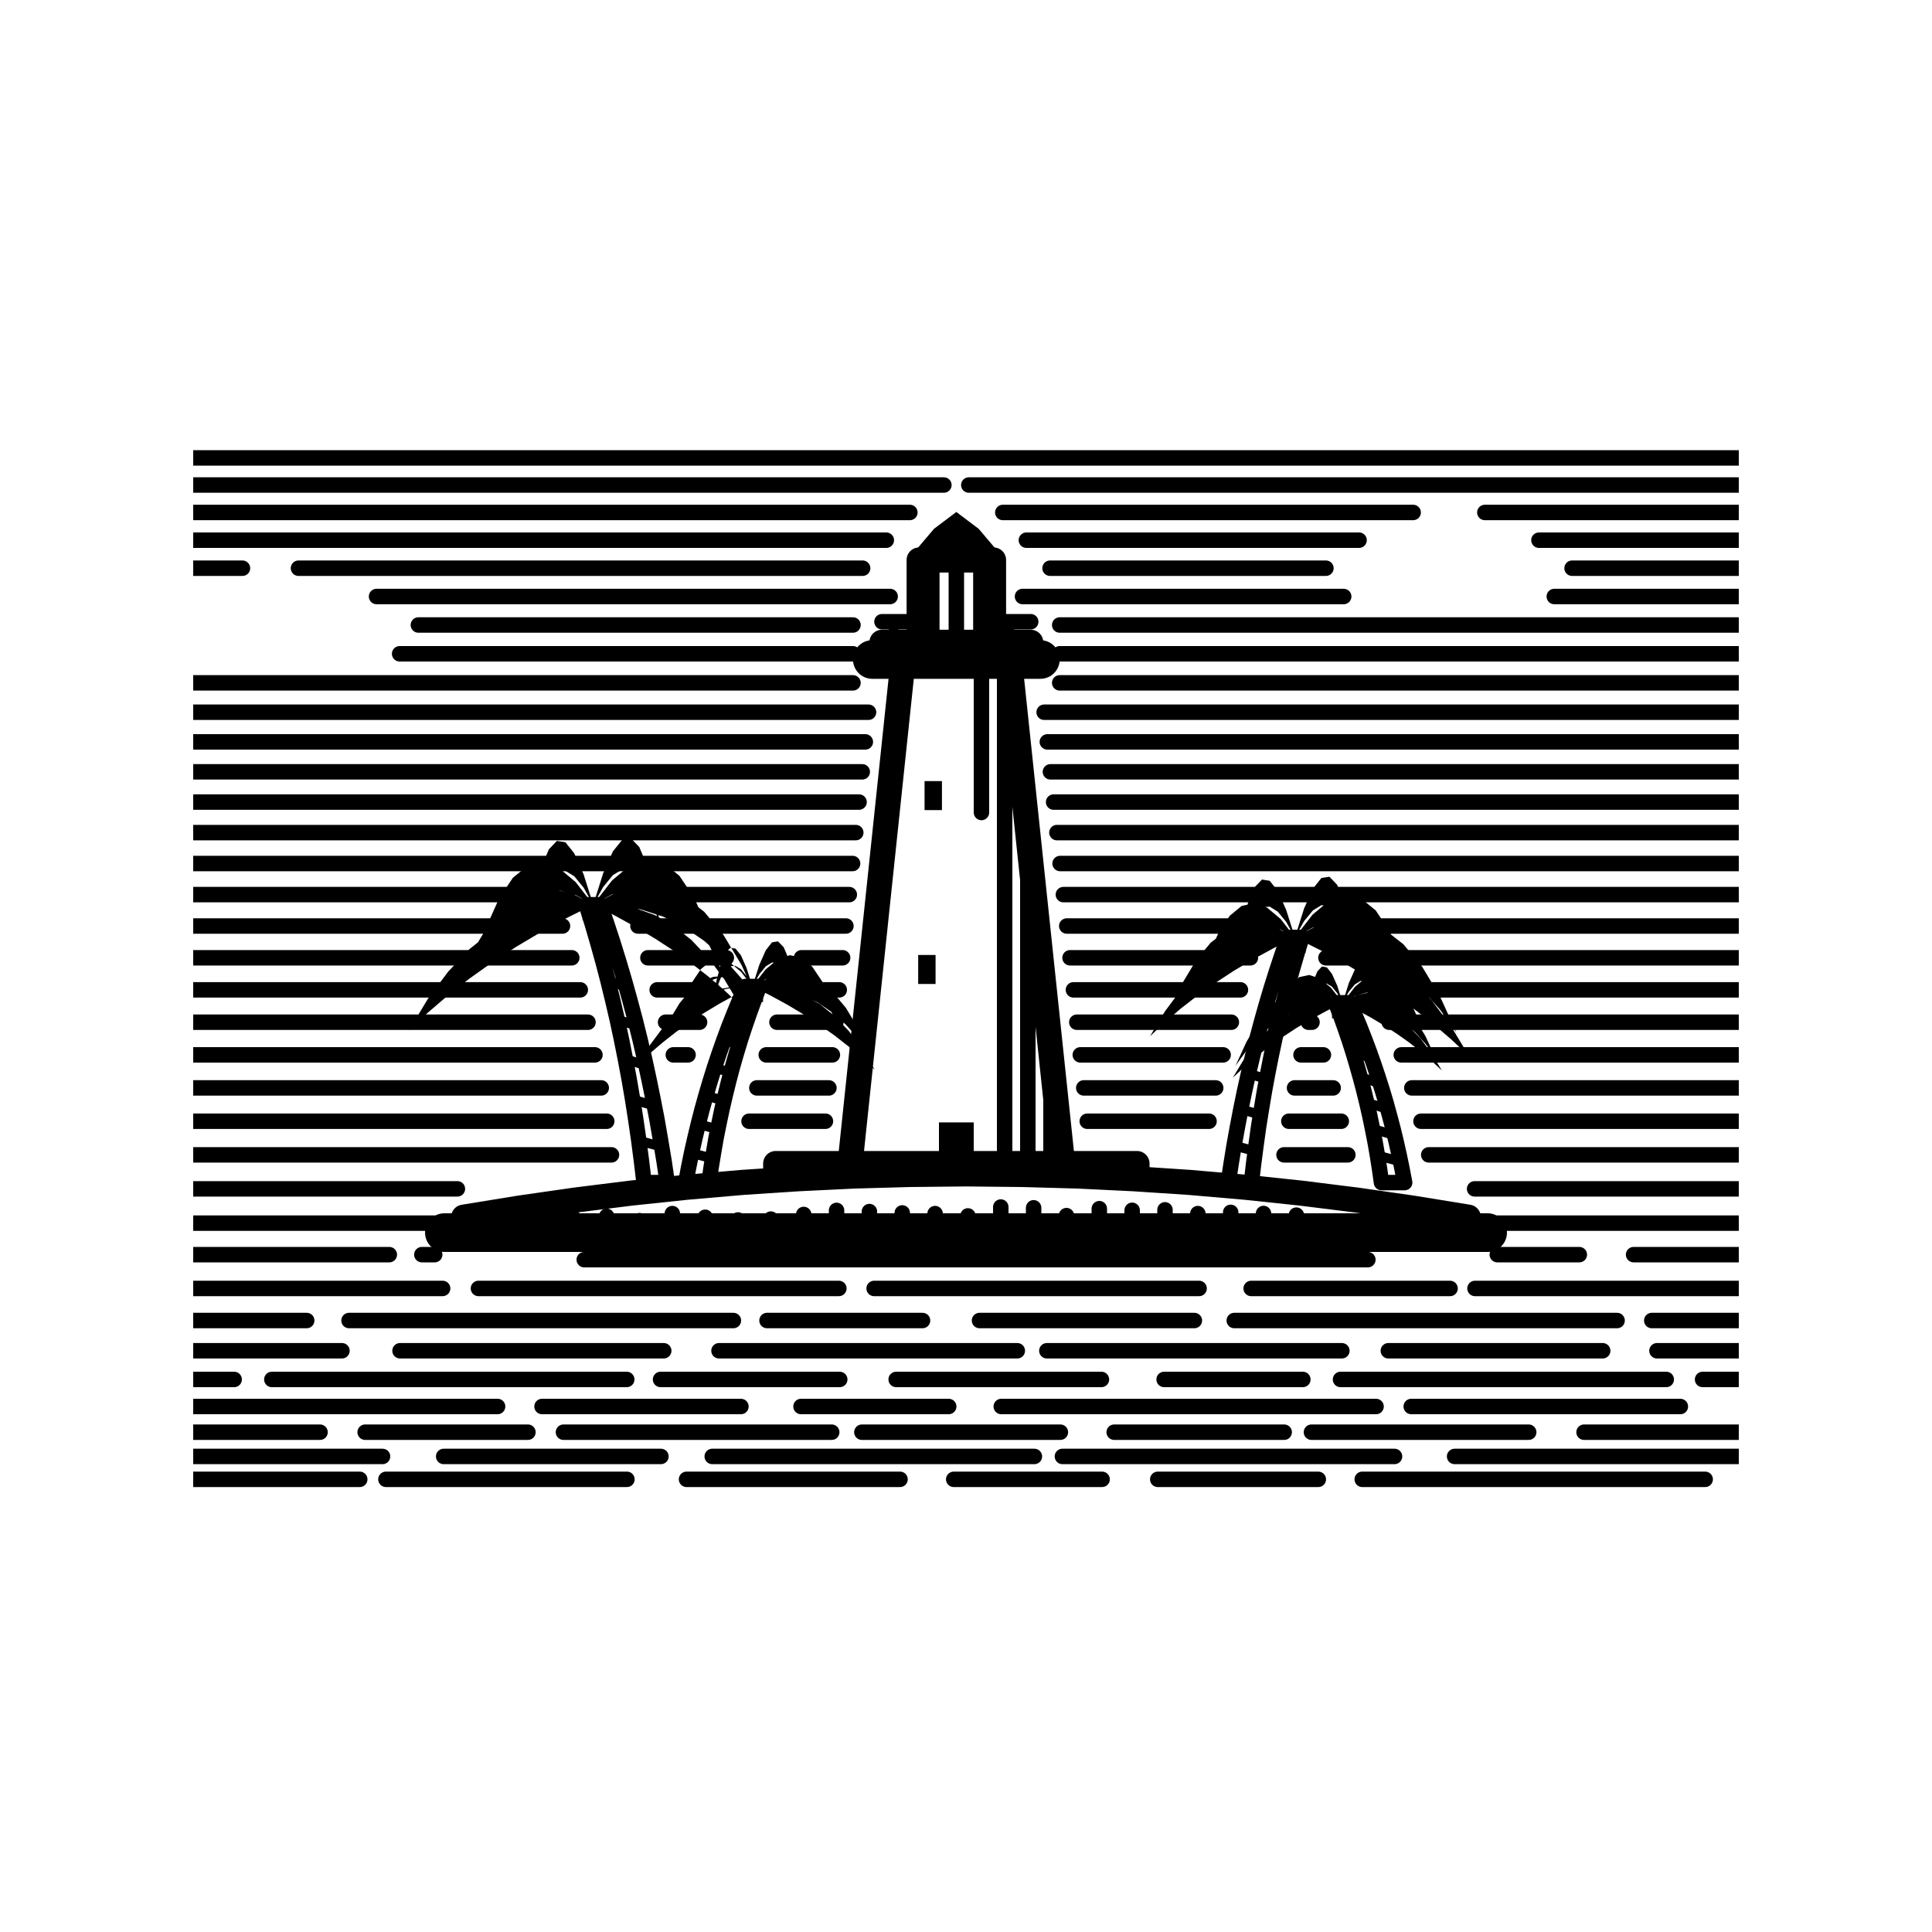
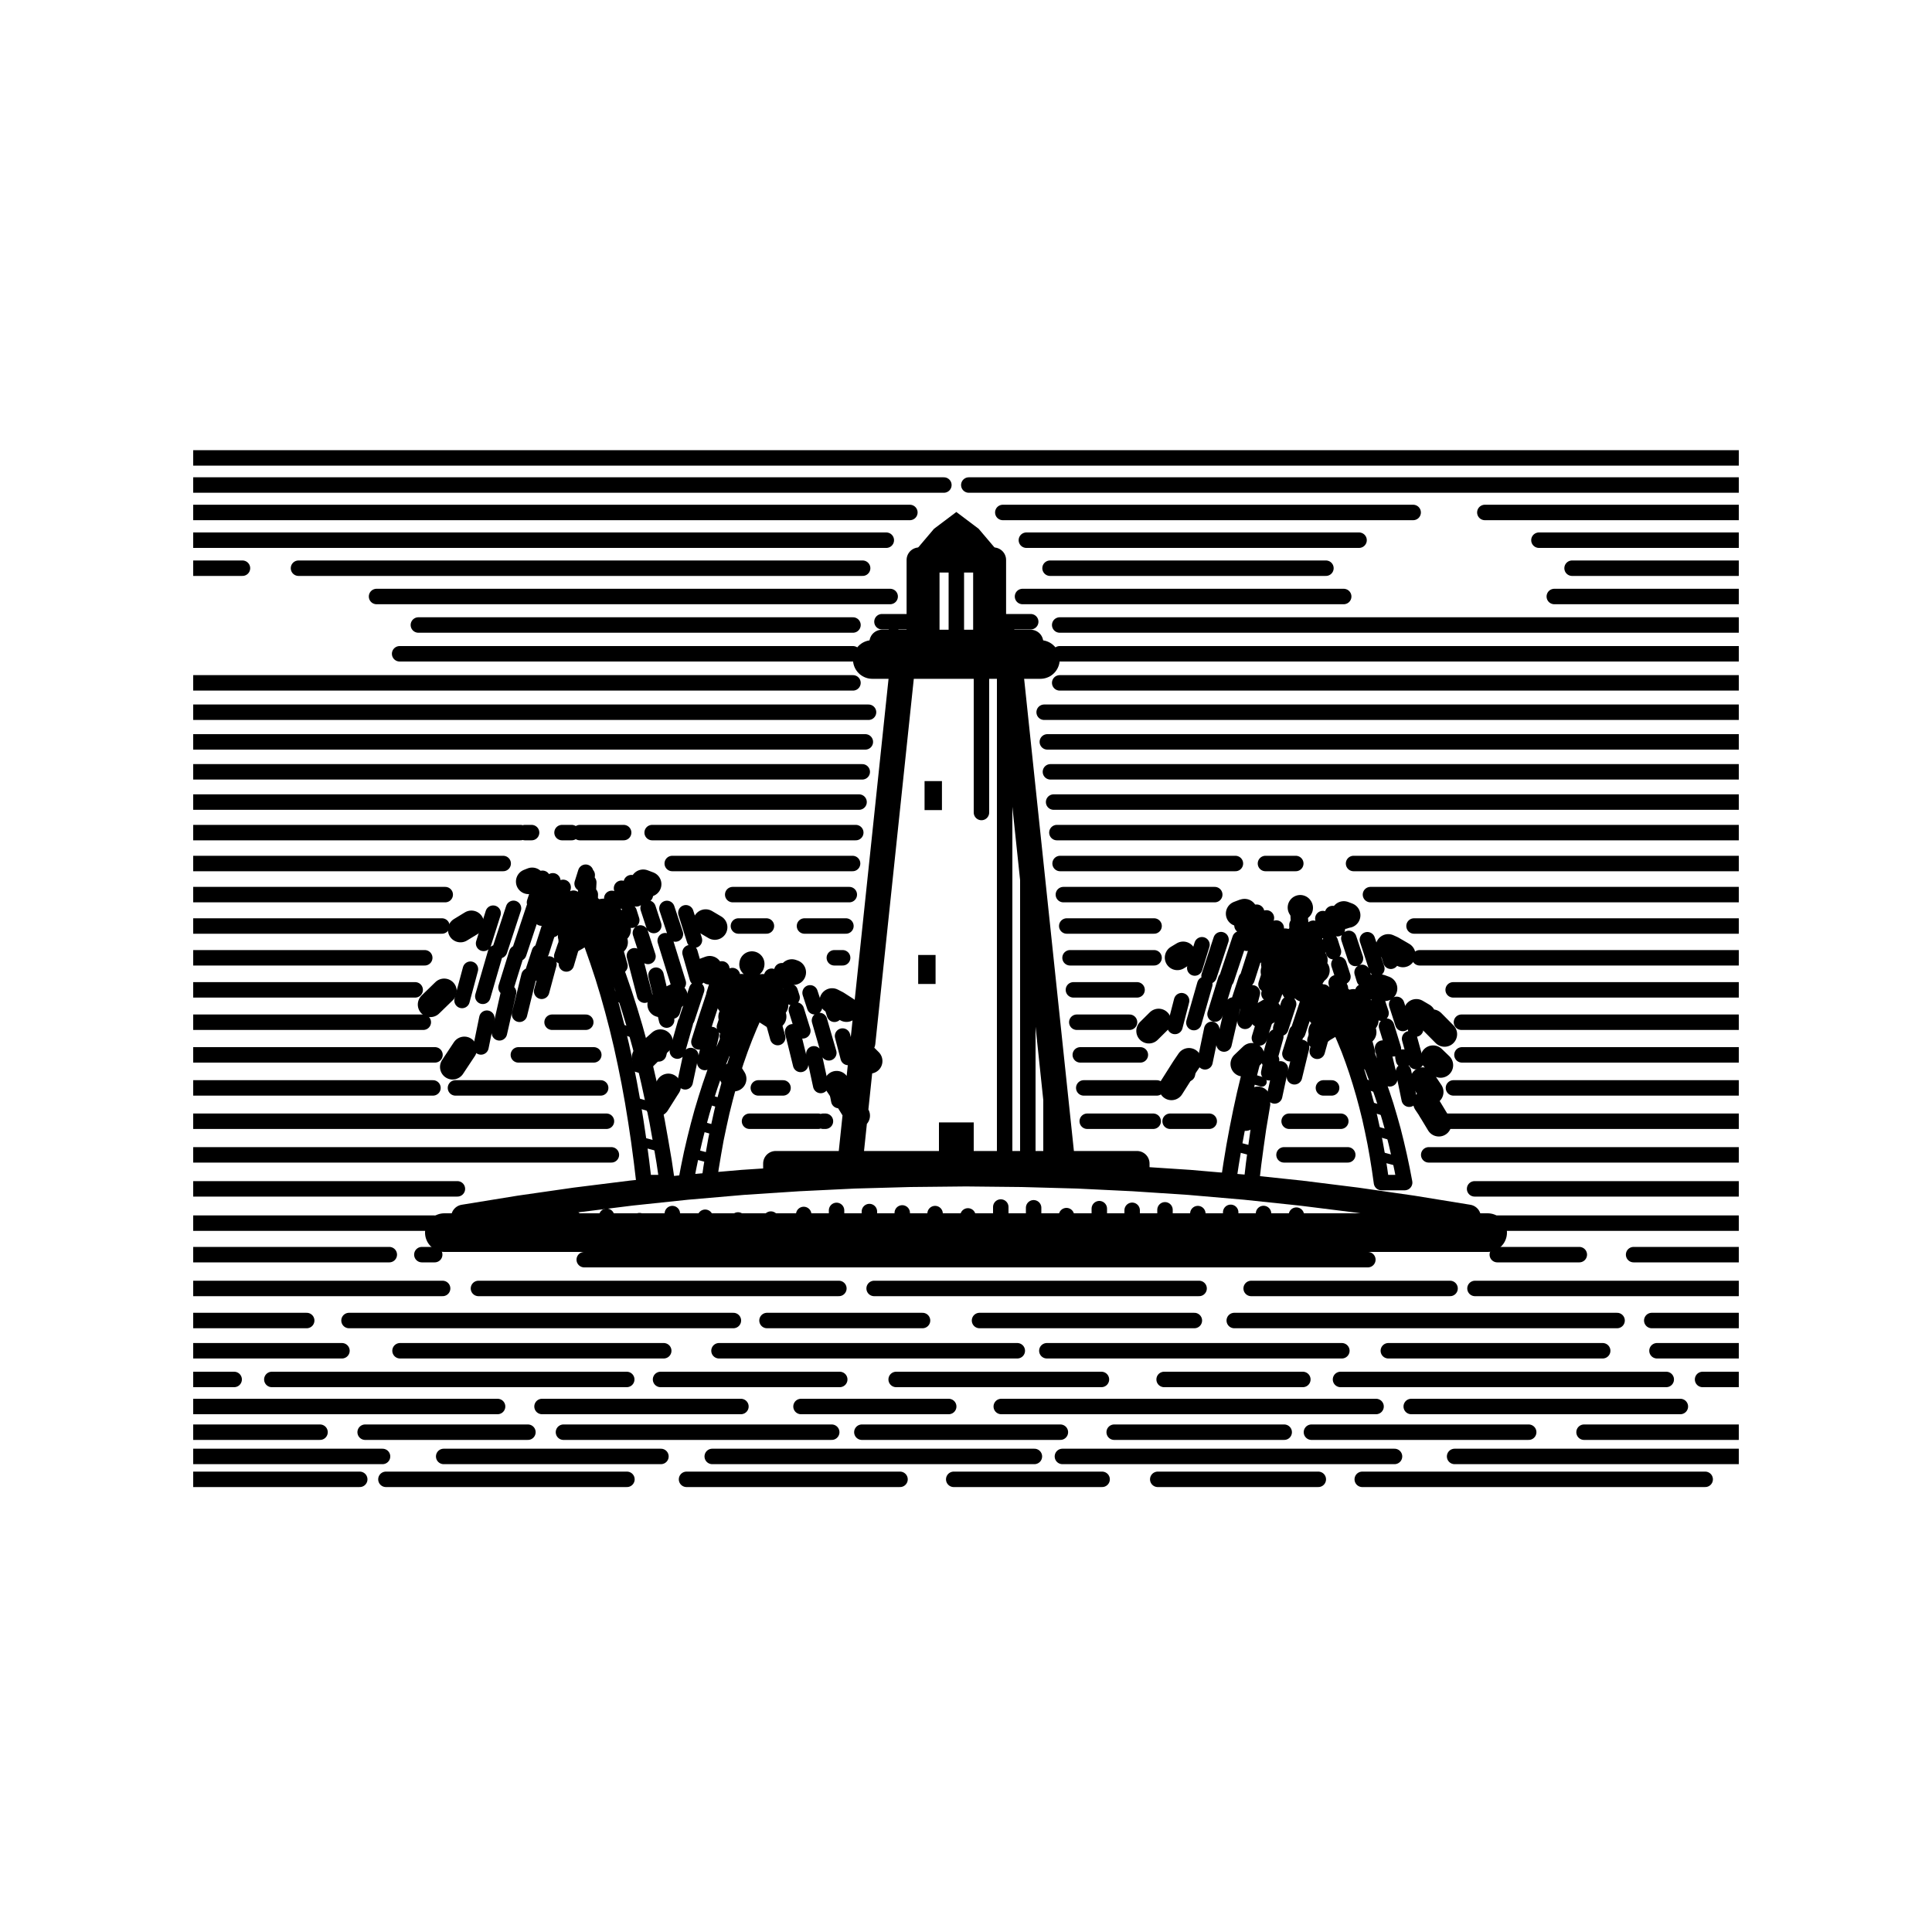
<svg xmlns="http://www.w3.org/2000/svg" viewBox="0 0 200 200">
  <defs>
    <clipPath id="w">
      <path d="M20 46L180 46L180 154L20 154Z" />
    </clipPath>
  </defs>
  <g clip-path="url(#w)" fill="none" stroke="#000" stroke-linecap="round" stroke-linejoin="round">
-     <path d="M95.71 80.86L97.51 80.86L97.51 83.86L95.71 83.86ZM95.05 98.86L96.85 98.86L96.85 101.86L95.05 101.86ZM97.2 116.19L100.8 116.19L100.8 120.45L97.2 120.45ZM93.95 57.97L96.69 54.74L99 53L101.31 54.74L104.05 57.97ZM61.41 93.66L58.61 93.64L55.93 94.09L53.36 95.01L50.92 96.4L48.59 98.26L46.39 100.59L44.3 103.39L42.33 106.67L44.3 104.82L46.39 103.03L48.59 101.31L50.92 99.65L53.36 98.06L55.93 96.53L58.61 95.06L61.41 93.66ZM61.41 93.66L59.33 92.55L57.35 92.06L55.45 92.18L53.64 92.91L51.91 94.26L50.28 96.22L48.73 98.79L47.28 101.98L48.73 99.95L50.28 98.21L51.91 96.75L53.64 95.57L55.45 94.67L57.35 94.05L59.33 93.72L61.41 93.66ZM61.41 93.66L59.59 91.31L57.85 89.85L56.19 89.3L54.6 89.64L53.09 90.87L51.66 93.01L50.31 96.04L49.03 99.97L50.31 97.38L51.66 95.31L53.09 93.76L54.6 92.71L56.19 92.18L57.85 92.16L59.59 92.65L61.41 93.66ZM61.41 93.66L60.41 90.5L59.45 88.34L58.53 87.19L57.65 87.05L56.82 87.92L56.03 89.79L55.28 92.67L54.58 96.55L55.28 94.05L56.03 92.15L56.82 90.87L57.65 90.21L58.53 90.15L59.45 90.71L60.41 91.88L61.41 93.66ZM61.41 93.66L61.41 90.26L61.41 87.82L61.41 86.33L61.41 85.81L61.41 86.24L61.41 87.63L61.41 89.98L61.41 93.3L61.41 91.34L61.41 89.96L61.41 89.15L61.41 88.91L61.41 89.24L61.41 90.14L61.41 91.62L61.41 93.66ZM61.41 93.66L62.45 90.37L63.45 88.13L64.41 86.94L65.32 86.79L66.18 87.69L67 89.63L67.78 92.63L68.51 96.66L67.78 94.06L67 92.09L66.18 90.76L65.32 90.07L64.41 90.01L63.45 90.59L62.45 91.81L61.41 93.66ZM61.41 93.66L63.36 91.14L65.23 89.58L67.01 88.98L68.72 89.34L70.34 90.67L71.87 92.96L73.32 96.21L74.69 100.43L73.32 97.66L71.87 95.43L70.34 93.76L68.72 92.64L67.01 92.07L65.23 92.05L63.36 92.58L61.41 93.66ZM61.41 93.66L63.92 92.32L66.33 91.72L68.63 91.87L70.82 92.76L72.9 94.39L74.88 96.76L76.75 99.87L78.52 103.72L76.75 101.28L74.88 99.17L72.9 97.4L70.82 95.97L68.63 94.88L66.33 94.14L63.92 93.73L61.41 93.66ZM61.41 93.66L63.63 93.65L65.76 94L67.79 94.73L69.73 95.84L71.58 97.31L73.33 99.16L74.98 101.38L76.54 103.98L74.98 102.51L73.33 101.09L71.58 99.73L69.73 98.41L67.79 97.15L65.76 95.94L63.63 94.77L61.41 93.66ZM60.31 93.06L62.51 93.06L62.51 95.26L60.31 95.26ZM77.89 102.12L76.16 102.11L74.5 102.38L72.92 102.95L71.41 103.81L69.97 104.96L68.61 106.4L67.32 108.13L66.1 110.16L67.32 109.01L68.61 107.91L69.97 106.84L71.41 105.82L72.92 104.84L74.5 103.89L76.16 102.98L77.89 102.12ZM77.89 102.12L76.48 101.37L75.14 101.03L73.85 101.12L72.62 101.61L71.46 102.52L70.35 103.85L69.3 105.59L68.32 107.75L69.3 106.38L70.35 105.2L71.46 104.21L72.62 103.41L73.85 102.8L75.14 102.38L76.48 102.16L77.89 102.12ZM77.89 102.12L76.72 100.61L75.6 99.67L74.54 99.32L73.52 99.53L72.55 100.33L71.63 101.7L70.76 103.65L69.94 106.17L70.76 104.51L71.63 103.18L72.55 102.18L73.52 101.51L74.54 101.17L75.6 101.15L76.72 101.47L77.89 102.12ZM77.89 102.12L77.28 100.2L76.7 98.89L76.14 98.2L75.61 98.11L75.11 98.63L74.63 99.77L74.17 101.51L73.75 103.87L74.17 102.35L74.63 101.2L75.11 100.43L75.61 100.02L76.14 99.99L76.7 100.33L77.28 101.04L77.89 102.12ZM77.89 102.12L77.89 99.75L77.89 98.04L77.89 97.01L77.89 96.64L77.89 96.94L77.89 97.91L77.89 99.55L77.89 101.86L77.89 100.5L77.89 99.54L77.89 98.97L77.89 98.81L77.89 99.04L77.89 99.67L77.89 100.69L77.89 102.12ZM77.89 102.12L78.6 99.89L79.28 98.36L79.92 97.55L80.54 97.45L81.13 98.06L81.69 99.38L82.22 101.42L82.71 104.16L82.22 102.39L81.69 101.05L81.13 100.15L80.54 99.68L79.92 99.64L79.28 100.03L78.6 100.86L77.89 102.12ZM77.89 102.12L79.24 100.37L80.53 99.29L81.77 98.88L82.95 99.13L84.07 100.05L85.13 101.63L86.13 103.88L87.08 106.8L86.13 104.88L85.13 103.35L84.07 102.19L82.95 101.41L81.77 101.02L80.53 101L79.24 101.37L77.89 102.12ZM77.89 102.12L79.7 101.16L81.42 100.73L83.07 100.83L84.65 101.47L86.15 102.64L87.57 104.34L88.91 106.58L90.18 109.35L88.91 107.59L87.57 106.07L86.15 104.8L84.65 103.78L83.07 103L81.42 102.46L79.7 102.17L77.89 102.12ZM77.89 102.12L79.75 102.11L81.53 102.4L83.23 103.02L84.86 103.94L86.4 105.17L87.86 106.72L89.25 108.58L90.55 110.75L89.25 109.52L87.86 108.34L86.4 107.2L84.86 106.1L83.23 105.04L81.53 104.02L79.75 103.05L77.89 102.12ZM76.79 101.52L78.99 101.52L78.99 103.72L76.79 103.72ZM134.05 97.04L131.85 97.03L129.74 97.38L127.72 98.11L125.8 99.2L123.97 100.66L122.23 102.5L120.59 104.7L119.05 107.27L120.59 105.82L122.23 104.41L123.97 103.06L125.8 101.76L127.72 100.5L129.74 99.3L131.85 98.15L134.05 97.04ZM134.05 97.04L132.14 96.03L130.32 95.57L128.57 95.68L126.91 96.36L125.33 97.59L123.83 99.39L122.41 101.76L121.07 104.68L122.41 102.82L123.83 101.22L125.33 99.88L126.91 98.8L128.57 97.97L130.32 97.4L132.14 97.09L134.05 97.04ZM134.05 97.04L132.58 95.14L131.17 93.96L129.82 93.51L128.54 93.78L127.31 94.79L126.16 96.52L125.06 98.97L124.03 102.15L125.06 100.06L126.16 98.38L127.31 97.12L128.54 96.27L129.82 95.84L131.17 95.83L132.58 96.23L134.05 97.04ZM134.05 97.04L133.14 94.18L132.27 92.22L131.44 91.18L130.64 91.05L129.89 91.83L129.17 93.53L128.49 96.14L127.86 99.66L128.49 97.39L129.17 95.68L129.89 94.52L130.64 93.91L131.44 93.86L132.27 94.37L133.14 95.43L134.05 97.04ZM134.05 97.04L134.05 93.92L134.05 91.67L134.05 90.3L134.05 89.82L134.05 90.22L134.05 91.5L134.05 93.66L134.05 96.71L134.05 94.91L134.05 93.64L134.05 92.9L134.05 92.68L134.05 92.98L134.05 93.81L134.05 95.17L134.05 97.04ZM134.05 97.04L135 94.04L135.92 91.99L136.79 90.89L137.62 90.76L138.41 91.58L139.17 93.36L139.88 96.1L140.55 99.79L139.88 97.41L139.17 95.61L138.41 94.39L137.62 93.76L136.79 93.71L135.92 94.24L135 95.35L134.05 97.04ZM134.05 97.04L135.88 94.68L137.63 93.22L139.3 92.66L140.89 93L142.41 94.24L143.84 96.39L145.2 99.43L146.49 103.38L145.2 100.78L143.84 98.7L142.41 97.14L140.89 96.09L139.3 95.55L137.63 95.54L135.88 96.03L134.05 97.04ZM134.05 97.04L136.51 95.74L138.86 95.15L141.1 95.29L143.25 96.16L145.28 97.75L147.22 100.07L149.05 103.11L150.77 106.88L149.05 104.49L147.22 102.43L145.28 100.7L143.25 99.3L141.1 98.24L138.86 97.51L136.51 97.11L134.05 97.04ZM134.05 97.04L136.7 97.03L139.23 97.45L141.65 98.32L143.96 99.63L146.15 101.39L148.24 103.59L150.21 106.24L152.07 109.33L150.21 107.58L148.24 105.89L146.15 104.27L143.96 102.7L141.65 101.2L139.23 99.75L136.7 98.37L134.05 97.04ZM132.95 96.44L135.15 96.44L135.15 98.64L132.95 98.64ZM138.99 103.81L137.32 103.8L135.72 104.07L134.19 104.61L132.74 105.44L131.35 106.55L130.04 107.94L128.8 109.61L127.62 111.56L128.8 110.46L130.04 109.39L131.35 108.37L132.74 107.38L134.19 106.43L135.72 105.52L137.32 104.65L138.99 103.81ZM138.99 103.81L137.36 102.94L135.8 102.55L134.31 102.65L132.89 103.22L131.54 104.28L130.25 105.82L129.04 107.84L127.9 110.33L129.04 108.75L130.25 107.38L131.54 106.23L132.89 105.31L134.31 104.6L135.8 104.12L137.36 103.85L138.99 103.81ZM138.99 103.81L137.79 102.26L136.64 101.3L135.54 100.93L134.5 101.15L133.5 101.97L132.56 103.38L131.66 105.38L130.82 107.97L131.66 106.27L132.56 104.9L133.5 103.87L134.5 103.18L135.54 102.83L136.64 102.82L137.79 103.15L138.99 103.81ZM138.99 103.81L138.42 102.01L137.87 100.79L137.35 100.14L136.85 100.05L136.38 100.55L135.93 101.61L135.51 103.24L135.11 105.45L135.51 104.03L135.93 102.95L136.38 102.23L136.85 101.85L137.35 101.82L137.87 102.13L138.42 102.8L138.99 103.81ZM138.99 103.81L138.99 101.37L138.99 99.62L138.99 98.55L138.99 98.17L138.99 98.49L138.99 99.48L138.99 101.17L138.99 103.55L138.99 102.15L138.99 101.16L138.99 100.57L138.99 100.4L138.99 100.64L138.99 101.29L138.99 102.34L138.99 103.81ZM138.99 103.81L139.63 101.77L140.25 100.38L140.84 99.64L141.41 99.55L141.94 100.11L142.45 101.31L142.93 103.17L143.39 105.67L142.93 104.06L142.45 102.84L141.94 102.01L141.41 101.58L140.84 101.55L140.25 101.91L139.63 102.66L138.99 103.81ZM138.99 103.81L140.27 102.15L141.49 101.13L142.66 100.74L143.78 100.98L144.84 101.85L145.85 103.35L146.8 105.48L147.7 108.25L146.8 106.43L145.85 104.97L144.84 103.88L143.78 103.14L142.66 102.77L141.49 102.75L140.27 103.1L138.99 103.81ZM138.99 103.81L140.39 103.06L141.74 102.73L143.03 102.81L144.26 103.3L145.42 104.22L146.53 105.54L147.58 107.29L148.57 109.44L147.58 108.07L146.53 106.89L145.42 105.9L144.26 105.1L143.03 104.49L141.74 104.08L140.39 103.85L138.99 103.81ZM138.99 103.81L140.5 103.8L141.94 104.04L143.32 104.54L144.64 105.29L145.89 106.29L147.08 107.54L148.2 109.05L149.26 110.82L148.2 109.82L147.08 108.86L145.89 107.93L144.64 107.04L143.32 106.18L141.94 105.35L140.5 104.57L138.99 103.81ZM137.89 103.21L140.09 103.21L140.09 105.41L137.89 105.41Z" fill="#000" stroke="none" />
-     <path d="M92.5 64.36L92.5 66.49M104.5 64.36L104.5 66.49M66.13 118.08L68.39 118.68M65.49 113.82L67.61 114.42M64.74 109.64L66.73 110.24M63.89 105.53L65.74 106.13M62.93 101.5L64.64 102.1M61.86 97.54L63.44 98.14M71.59 119.36L73.86 119.96M72.29 116.35L74.42 116.95M73.08 113.4L75.07 114M73.96 110.5L75.81 111.1M74.94 107.65L76.65 108.25M76.01 104.86L77.59 105.46M127.75 118.59L130.02 119.19M128.45 114.83L130.58 115.43M129.24 111.14L131.23 111.74M130.12 107.52L131.97 108.12M131.1 103.96L132.81 104.56M132.17 100.47L133.75 101.07M142.59 119.61L144.85 120.21M142.08 116.86L144.21 117.46M141.49 114.15L143.48 114.75M140.81 111.49L142.66 112.09M140.05 108.88L141.76 109.48M139.2 106.32L140.78 106.92" stroke-width="1" />
-     <path d="M20 47.4L180 47.4M20 50.21L97.71 50.21M100.29 50.21L180 50.21M20 53.05L94.19 53.05M103.81 53.05L146.29 53.05M153.71 53.05L180 53.05M20 55.92L91.75 55.92M106.25 55.92L140.69 55.92M159.31 55.92L180 55.92M20 58.82L25.1 58.82M30.9 58.82L89.3 58.82M108.7 58.82L137.26 58.82M162.74 58.82L180 58.82M38.98 61.75L92.15 61.75M105.85 61.75L139.1 61.75M160.9 61.75L180 61.75M43.31 64.7L88.3 64.7M109.7 64.7L180 64.7M41.37 67.68L88.3 67.68M109.7 67.68L180 67.68M20 70.69L88.3 70.69M109.7 70.69L180 70.69M20 73.73L89.91 73.73M108.09 73.73L180 73.73M20 76.8L89.58 76.8M108.42 76.8L180 76.8M20 79.9L89.26 79.9M108.74 79.9L180 79.9M20 83.03L88.93 83.03M109.07 83.03L180 83.03M20 86.19L88.59 86.19M109.41 86.19L180 86.19M20 89.39L88.26 89.39M109.74 89.39L180 89.39M20 92.61L57.22 92.61M64.94 92.61L87.92 92.61M110.08 92.61L180 92.61M20 95.86L58.23 95.86M66.04 95.86L87.57 95.86M110.43 95.86L130.56 95.86M138.27 95.86L180 95.86M20 99.15L59.19 99.15M67.07 99.15L75.19 99.15M82.97 99.15L87.23 99.15M110.77 99.15L129.44 99.15M137.26 99.15L180 99.15M20 102.47L60.07 102.47M68.03 102.47L73.75 102.47M81.69 102.47L86.88 102.47M111.12 102.47L128.41 102.47M142.39 102.47L180 102.47M20 105.82L60.87 105.82M68.9 105.82L72.42 105.82M80.43 105.82L86.53 105.82M111.47 105.82L127.47 105.82M135.45 105.82L135.82 105.82M143.81 105.82L180 105.82M20 109.2L61.59 109.2M69.7 109.2L71.23 109.2M79.32 109.2L86.17 109.2M111.83 109.2L126.62 109.2M134.68 109.2L137 109.2M145.06 109.2L180 109.2M20 112.62L62.24 112.62M78.35 112.62L85.81 112.62M112.19 112.62L125.85 112.62M134.01 112.62L138.01 112.62M146.15 112.62L180 112.62M20 116.07L62.81 116.07M77.54 116.07L85.45 116.07M112.55 116.07L125.16 116.07M133.42 116.07L138.85 116.07M147.1 116.07L180 116.07M20 119.55L63.3 119.55M132.92 119.55L139.53 119.55M147.9 119.55L180 119.55M20 123.07L47.35 123.07M152.65 123.07L180 123.07M20 126.62L45 126.62M155 126.62L180 126.62M20 129.88L40.3 129.88M43.67 129.88L45 129.88M155 129.88L163.49 129.88M169.11 129.88L180 129.88M20 133.38L45.82 133.38M49.53 133.38L86.84 133.38M90.49 133.38L124.13 133.38M129.52 133.38L150.11 133.38M152.69 133.38L180 133.38M20 136.7L31.75 136.7M36.13 136.7L75.92 136.7M79.4 136.7L95.5 136.7M101.4 136.7L123.64 136.7M127.77 136.7L167.4 136.7M170.99 136.7L180 136.7M20 139.83L35.4 139.83M41.41 139.83L68.71 139.83M74.43 139.83L105.31 139.83M108.37 139.83L138.91 139.83M143.72 139.83L165.91 139.83M171.53 139.83L180 139.83M20 142.8L24.24 142.8M28.14 142.8L64.88 142.8M68.38 142.8L86.93 142.8M92.77 142.8L114.02 142.8M120.51 142.8L134.87 142.8M138.77 142.8L172.49 142.8M176.25 142.8L180 142.8M20 145.6L51.51 145.6M56.11 145.6L76.7 145.6M82.92 145.6L98.21 145.6M103.65 145.6L142.45 145.6M146.09 145.6L173.95 145.6M20 148.26L33.13 148.26M37.8 148.26L54.65 148.26M58.33 148.26L86.1 148.26M89.22 148.26L109.77 148.26M115.34 148.26L132.94 148.26M135.76 148.26L158.25 148.26M163.98 148.26L180 148.26M20 150.77L39.6 150.77M45.93 150.77L68.42 150.77M73.73 150.77L107.08 150.77M109.98 150.77L144.36 150.77M150.58 150.77L180 150.77M20 153.14L37.24 153.14M39.95 153.14L64.9 153.14M71.07 153.14L93.17 153.14M98.73 153.14L114.09 153.14M119.85 153.14L136.47 153.14M141.02 153.14L176.52 153.14M108.8 109.56L108.8 119.95M106.4 86.79L106.4 119.95M104 68.77L104 119.95M101.6 68.77L101.6 84.11M91.3 64.36L95.15 64.36M102.85 64.36L106.7 64.36M96.46 58.97L96.46 65.49M99 58.97L99 65.49M101.54 58.97L101.54 65.49M116.5 121.85L116.5 121.98M114.1 121.85L114.1 121.86M66.67 122.42L66.41 120.24L66.13 118.08L65.82 115.94L65.49 113.82L65.13 111.72L64.74 109.64L64.33 107.58L63.89 105.53L63.42 103.51L62.93 101.5L62.41 99.51L61.86 97.54L61.29 95.59L60.69 93.66L62.13 93.66L62.8 95.59L63.44 97.54L64.05 99.51L64.64 101.5L65.2 103.51L65.74 105.53L66.25 107.58L66.73 109.64L67.18 111.72L67.61 113.82L68.02 115.94L68.39 118.08L68.75 120.24L69.07 122.42ZM70.99 122.42L71.28 120.88L71.59 119.36L71.93 117.85L72.29 116.35L72.67 114.87L73.08 113.4L73.51 111.94L73.96 110.5L74.44 109.07L74.94 107.65L75.46 106.25L76.01 104.86L76.58 103.48L77.17 102.12L78.61 102.12L78.09 103.48L77.59 104.86L77.11 106.25L76.65 107.65L76.22 109.07L75.81 110.5L75.43 111.94L75.07 113.4L74.73 114.87L74.42 116.35L74.12 117.85L73.86 119.36L73.61 120.88L73.39 122.42ZM127.15 122.42L127.44 120.5L127.75 118.59L128.09 116.71L128.45 114.83L128.83 112.98L129.24 111.14L129.67 109.32L130.12 107.52L130.6 105.73L131.1 103.96L131.62 102.21L132.17 100.47L132.74 98.75L133.33 97.04L134.77 97.04L134.25 98.75L133.75 100.47L133.27 102.21L132.81 103.96L132.38 105.73L131.97 107.52L131.59 109.32L131.23 111.14L130.89 112.98L130.58 114.83L130.28 116.71L130.02 118.59L129.77 120.5L129.55 122.42ZM143.01 122.42L142.81 121.01L142.59 119.61L142.35 118.23L142.08 116.86L141.8 115.5L141.49 114.15L141.16 112.81L140.81 111.49L140.44 110.18L140.05 108.88L139.64 107.6L139.2 106.32L138.75 105.06L138.27 103.81L139.71 103.81L140.25 105.06L140.78 106.32L141.28 107.6L141.76 108.88L142.22 110.18L142.66 111.49L143.08 112.81L143.48 114.15L143.85 115.5L144.21 116.86L144.54 118.23L144.85 119.61L145.14 121.01L145.41 122.42ZM49.2 127.4L49.2 126.87M52.6 127.4L52.6 126.89M56 127.4L56 126.81M59.4 127.4L59.4 126.13M62.8 127.4L62.8 125.91M66.2 127.4L66.2 126.36M69.6 127.4L69.6 125.63M73 127.4L73 126.01M76.4 127.4L76.4 126.29M79.8 127.4L79.8 126.2M83.2 127.4L83.2 125.72M86.6 127.4L86.6 125.3M90 127.4L90 125.42M93.4 127.4L93.4 125.56M96.8 127.4L96.8 125.63M100.2 127.4L100.2 125.87M103.6 127.4L103.6 124.95M107 127.4L107 125.03M110.4 127.4L110.4 125.84M113.8 127.4L113.8 125.12M117.2 127.4L117.2 125.29M120.6 127.4L120.6 125.24M124 127.4L124 125.63M127.4 127.4L127.4 125.5M130.8 127.4L130.8 125.62M134.2 127.4L134.2 125.79M137.6 127.4L137.6 126.47M141 127.4L141 126.38M144.4 127.4L144.4 126.72M147.8 127.4L147.8 126.82M151.2 127.4L151.2 127M60.48 130.4L141.6 130.4" stroke-width="1.6" />
-     <path d="M93.5 68.27L104.5 68.27L110 120.45M88 120.45L93.5 68.27M91.3 66.49L95.15 66.49L102.85 66.49L106.7 66.49L106.7 68.27L91.3 68.27L91.3 66.49M95.15 57.97L102.85 57.97L102.85 66.49L95.15 66.49ZM80.3 120.45L117.7 120.45L117.7 122.04M80.3 122.18L80.3 120.45M48 126L53.78 125.06L59.56 124.23L65.33 123.51L71.11 122.9L76.89 122.4L82.67 122.02L88.44 121.74L94.22 121.58L100 121.52L105.78 121.58L111.56 121.74L117.33 122.02L123.11 122.4L128.89 122.9L134.67 123.51L140.44 124.23L146.22 125.06L152 126L152 127.6L48 127.6Z" stroke-width="2.6" />
+     <path d="M95.71 80.86L97.51 80.86L97.51 83.86L95.71 83.86ZM95.05 98.86L96.85 98.86L96.85 101.86L95.05 101.86ZM97.2 116.19L100.8 116.19L100.8 120.45L97.2 120.45ZM93.95 57.97L96.69 54.74L99 53L101.31 54.74L104.05 57.97ZM60.01 96.28L60.71 95.02L62.11 95.02L62.81 96.28L62.11 97.54L60.71 97.54ZM76.49 103.97L77.19 102.71L78.59 102.71L79.29 103.97L78.59 105.23L77.19 105.23ZM132.65 99.36L133.35 98.1L134.75 98.1L135.45 99.36L134.75 100.62L133.35 100.62ZM137.59 105.51L138.29 104.25L139.69 104.25L140.39 105.51L139.69 106.77L138.29 106.77Z" fill="#000" stroke="none" />
+     <path d="M92.5 64.36L92.5 66.49M104.5 64.36L104.5 66.49M66.13 118.14L68.39 118.74M65.49 114.04L67.61 114.64M64.74 110.12L66.73 110.72M63.89 106.39L65.74 106.99M62.93 102.84L64.64 103.44M61.86 99.47L63.44 100.07M71.59 119.39L73.86 119.99M72.29 116.5L74.42 117.1M73.08 113.74L75.07 114.34M73.96 111.1L75.81 111.7M74.94 108.6L76.65 109.2M76.01 106.22L77.59 106.82M127.75 118.64L130.02 119.24M128.45 115.02L130.58 115.62M129.24 111.57L130.63 111.99M131.1 105.14L131.29 105.21M132.17 102.17L133.65 102.74M142.59 119.65L144.85 120.25M142.08 116.99L144.21 117.59M141.49 114.46L143.48 115.06M140.81 112.05L142.66 112.65M140.05 109.75L141.76 110.35M139.2 107.57L140.78 108.17" stroke-width="1" />
+     <path d="M20 47.4L180 47.4M20 50.21L97.71 50.21M100.29 50.21L180 50.21M20 53.05L94.19 53.05M103.81 53.05L146.29 53.05M153.71 53.05L180 53.05M20 55.92L91.75 55.92M106.25 55.92L140.69 55.92M159.31 55.92L180 55.92M20 58.82L25.1 58.82M30.9 58.82L89.3 58.82M108.7 58.82L137.26 58.82M162.74 58.82L180 58.82M38.98 61.75L92.15 61.75M105.85 61.75L139.1 61.75M160.9 61.75L180 61.75M43.31 64.7L88.3 64.7M109.7 64.7L180 64.7M41.37 67.68L88.3 67.68M109.7 67.68L180 67.68M20 70.69L88.3 70.69M109.7 70.69L180 70.69M20 73.73L89.91 73.73M108.09 73.73L180 73.73M20 76.8L89.58 76.8M108.42 76.8L180 76.8M20 79.9L89.26 79.9M108.74 79.9L180 79.9M20 83.03L88.93 83.03M109.07 83.03L180 83.03M20 86.19L53.88 86.19M54.34 86.19L55.03 86.19M58.18 86.19L59.18 86.19M60.03 86.19L64.56 86.19M67.51 86.19L88.59 86.19M109.41 86.19L180 86.19M20 89.39L52.09 89.39M69.59 89.39L88.26 89.39M109.74 89.39L127.89 89.39M131 89.39L134.14 89.39M140.12 89.39L180 89.39M20 92.61L46.09 92.61M75.85 92.61L87.92 92.61M110.08 92.61L125.75 92.61M141.87 92.61L180 92.61M20 95.86L45.75 95.86M76.44 95.86L79.34 95.86M83.28 95.86L87.57 95.86M110.43 95.86L119.47 95.86M146.38 95.86L180 95.86M20 99.15L43.97 99.15M86.37 99.15L87.23 99.15M110.77 99.15L119.47 99.15M146.96 99.15L180 99.15M20 102.47L42.98 102.47M111.12 102.47L117.71 102.47M150.43 102.47L180 102.47M20 105.82L43.82 105.82M57.15 105.82L60.64 105.82M111.47 105.82L116.93 105.82M151.29 105.82L180 105.82M20 109.2L45.03 109.2M53.66 109.2L61.47 109.2M111.83 109.2L118.05 109.2M151.34 109.2L180 109.2M20 112.62L44.82 112.62M47.15 112.62L62.18 112.62M78.5 112.62L81.06 112.62M112.19 112.62L119.75 112.62M137 112.62L137.85 112.62M150.46 112.62L180 112.62M20 116.07L62.78 116.07M77.59 116.07L84.7 116.07M85.21 116.07L85.45 116.07M112.55 116.07L119.38 116.07M121.13 116.07L125.18 116.07M133.45 116.07L138.8 116.07M148.57 116.07L180 116.07M20 119.55L63.29 119.55M132.92 119.55L139.52 119.55M147.9 119.55L180 119.55M20 123.07L47.35 123.07M152.65 123.07L180 123.07M20 126.62L45 126.62M155 126.62L180 126.62M20 129.88L40.3 129.88M43.67 129.88L45 129.88M155 129.88L163.49 129.88M169.11 129.88L180 129.88M20 133.38L45.82 133.38M49.53 133.38L86.84 133.38M90.49 133.38L124.13 133.38M129.52 133.38L150.11 133.38M152.69 133.38L180 133.38M20 136.7L31.75 136.7M36.13 136.7L75.92 136.7M79.4 136.7L95.5 136.7M101.4 136.7L123.64 136.7M127.77 136.7L167.4 136.7M170.99 136.7L180 136.7M20 139.83L35.4 139.83M41.41 139.83L68.71 139.83M74.43 139.83L105.31 139.83M108.37 139.83L138.91 139.83M143.72 139.83L165.91 139.83M171.53 139.83L180 139.83M20 142.8L24.24 142.8M28.14 142.8L64.88 142.8M68.38 142.8L86.93 142.8M92.77 142.8L114.02 142.8M120.51 142.8L134.87 142.8M138.77 142.8L172.49 142.8M176.25 142.8L180 142.8M20 145.6L51.51 145.6M56.11 145.6L76.7 145.6M82.92 145.6L98.21 145.6M103.65 145.6L142.45 145.6M146.09 145.6L173.95 145.6M20 148.26L33.13 148.26M37.8 148.26L54.65 148.26M58.33 148.26L86.1 148.26M89.22 148.26L109.77 148.26M115.34 148.26L132.94 148.26M135.76 148.26L158.25 148.26M163.98 148.26L180 148.26M20 150.77L39.6 150.77M45.93 150.77L68.42 150.77M73.73 150.77L107.08 150.77M109.98 150.77L144.36 150.77M150.58 150.77L180 150.77M20 153.14L37.24 153.14M39.95 153.14L64.9 153.14M71.07 153.14L93.17 153.14M98.73 153.14L114.09 153.14M119.85 153.14L136.47 153.14M141.02 153.14L176.52 153.14M108.8 109.56L108.8 119.95M106.4 86.79L106.4 119.95M104 68.77L104 119.95M101.6 68.77L101.6 84.11M91.3 64.36L95.15 64.36M102.85 64.36L106.7 64.36M96.46 58.97L96.46 65.49M99 58.97L99 65.49M101.54 58.97L101.54 65.49M116.5 121.85L116.5 121.98M114.1 121.85L114.1 121.86M66.67 122.42L66.41 120.25L66.13 118.14L65.82 116.06L65.49 114.04L65.13 112.06L64.74 110.12L64.33 108.23L63.89 106.39L63.42 104.59L62.93 102.84L62.41 101.13L61.86 99.47L61.29 97.85L60.69 96.28L60.95 96.28M61.21 96.28L62.13 96.28L62.8 97.85L63.44 99.47L64.05 101.13L64.64 102.84L65.2 104.59L65.74 106.39L66.25 108.23L66.73 110.12L67.18 112.06L67.61 114.04L68.02 116.06L68.39 118.14L68.75 120.25L69.07 122.42L66.67 122.42M59.39 97.21L58.63 99.79M56.83 99.79L56.07 102.62M54.76 101.01L53.78 105M52.65 102.73L51.7 106.92M50.4 105.4L49.79 108.38M48.15 108.48L48.04 109.05M58.5 97.96L58.15 98.99M55.84 98.55L55.09 100.84M53.49 98.66L52.38 102.23M51.29 98.63L49.98 103.14M48.7 100.33L47.83 103.57M46.1 102.48L45.93 103.18M58.96 97L58.69 97.91M56.89 95.91L56.05 98.54M55.28 93.97L53.71 98.69M53.16 94.03L51.72 98.41M51.05 94.53L50.06 97.66M48.94 95.47L48.74 96.15M60.45 94.53L59.99 97.14M59.37 92.98L58.55 96.94M58.3 91.86L57.19 96.23M57.23 91.18L56.05 95.04M56.16 90.92L55.33 93.42M55.09 91.09L55.09 91.09M61.27 94.32L61.2 96.87M61.11 92.6L60.97 96.39M60.95 91.35L60.74 95.35M60.79 90.58L60.49 93.75M60.63 90.29L60.26 91.47M62.32 94.52L62.74 97.04M63.33 93L63.51 93.87M64.34 91.95L64.71 93.37M65.35 91.37L65.88 93.05M66.36 91.27L66.81 92.65M63.17 95.2L63.46 96.18M65.13 94.4L65.4 95.26M67.09 94.01L67.68 95.81M69.04 94.04L69.92 96.69M71 94.49L71.89 97.32M72.96 95.36L73.07 95.75M63.72 96.22L63.78 96.4M66.29 96.58L67.08 99.01M68.86 97.38L70.22 101.77M71.43 98.62L72.18 101.24M76.68 102.94L76.73 103.14M63.43 97.35L64.18 99.99M65.67 98.94L66.73 103.02M67.91 100.95L69.01 105.6M70.99 122.42L71.28 120.89L71.59 119.39L71.93 117.93L72.29 116.5L72.67 115.1L73.08 113.74L73.51 112.4L73.96 111.1L74.44 109.83L74.94 108.6L75.46 107.39L76.01 106.22L76.58 105.08L77.17 103.97L77.86 103.97M77.87 103.97L78.61 103.97L78.09 105.08L77.59 106.22L77.11 107.39L76.65 108.6L76.22 109.83L75.81 111.1L75.43 112.4L75.07 113.74L74.73 115.1L74.42 116.5L74.12 117.93L73.86 119.39L73.61 120.89L73.39 122.42L70.99 122.42M75.91 105.07L75.29 107.32M73.65 107.09L72.96 109.99M71.51 109.27L70.93 111.99M69.3 112.26L69.12 113.24M75.65 104.3L75.5 104.78M75.32 105.3L74.99 106.31M73.04 105.66L72.35 107.86M70.95 105.89L70.12 108.81M68.55 107.68L68.19 109.1M75.69 104.31L75.39 105.29M73.93 102.96L73.04 105.66M72.12 102.44L71.12 105.46M70.12 103L69.61 104.67M76.91 102.29L76.48 104.58M75.82 100.99L75.06 104.1M74.73 100.3L73.91 102.93M73.64 100.21L73.35 101.11M77.88 102.09L77.87 104.29M77.86 100.65L77.85 103.46M77.85 99.9L77.82 101.84M78.83 102.29L79.24 104.5M79.88 101.06L80.07 101.82M80.93 100.49L81.27 101.56M81.97 100.58L81.97 100.58M79.74 103.09L80.03 104M81.8 102.65L82 103.27M83.86 102.78L84.33 104.22M85.92 103.47L86.38 105M82.44 104.56L83.11 106.71M84.83 105.64L85.8 108.99M87.22 107.25L87.8 109.47M89.61 109.39L89.61 109.39M79.86 105.07L80.51 107.41M82.05 106.81L82.88 110.19M84.25 109.09L84.96 112.37M86.44 111.91L86.83 113.93M127.15 122.42L127.44 120.51L127.75 118.64L128.09 116.81L128.45 115.02L128.83 113.28L129.24 111.57L129.67 109.9L129.73 109.7M130.37 107.45L130.6 106.69L131.1 105.14L131.38 104.34M131.74 103.31L132.17 102.17L132.74 100.74L133.33 99.36L134.19 99.36M134.34 99.36L134.77 99.36L134.25 100.74L133.75 102.17L133.56 102.74M131.63 109.72L131.59 109.9L131.34 111.05M130.7 114.31L130.58 115.02L130.28 116.81L130.02 118.64L129.77 120.51L129.55 122.42L127.15 122.42M132.06 100.39L131.36 102.87M129.65 102.78L128.89 105.73M127.65 104.04L126.71 108.08M125.44 106.56L124.74 109.92M123.23 109.55L122.93 111.17M131.71 99.92L131.71 99.93M131.4 100.85L131.06 101.9M129 101.35L128.25 103.66M126.88 101.4L125.78 104.98M124.72 101.9L123.59 105.86M122.32 103.59L121.63 106.26M119.93 105.71L119.93 105.71M131.79 99.94L131.53 100.82M129.91 98.79L129.09 101.35M128.36 97.18L126.95 101.41M126.4 97.27L125.16 101.04M124.43 97.8L123.68 100.21M122.47 98.76L122.47 98.76M133.14 97.59L132.71 100.13M132.12 96.07L131.34 99.84M131.1 95.02L130.07 99M130.09 94.43L129.07 97.65M129.07 94.31L128.57 95.81M134.15 97.41L134.2 99.87M134.26 95.75L134.36 99.31M134.38 94.62L134.53 98.13M134.49 94.01L134.73 96.33M134.6 93.93L134.6 93.93M134.95 97.59L135.36 100.09M135.95 96.09L136.12 96.92M136.94 95.09L137.3 96.43M137.94 94.57L138.45 96.14M138.94 94.54L139.21 95.36M135.78 98.25L136.17 99.56M137.71 97.47L138.04 98.52M139.63 97.14L140.32 99.22M141.55 97.28L142.53 100.27M143.48 97.88L143.98 99.51M138.6 99.82L139.02 101.11M141 100.66L141.22 101.38M143.39 101.92L143.62 102.74M146.29 105.53L146.55 106.53M148.18 105.69L148.31 106.22M136.07 100.29L136.35 101.22M138.32 101.73L138.49 102.36M138.86 103.74L139.33 105.51M145.23 109.43L145.29 109.72M147.31 111.79L147.31 111.79M143.01 122.42L142.81 121.02L142.59 119.65L142.35 118.31L142.08 116.99L141.8 115.71L141.49 114.46L141.16 113.24L140.81 112.05L140.44 110.88L140.05 109.75L139.64 108.64L139.2 107.57L138.75 106.52L138.27 105.51L138.78 105.51M138.83 105.51L139.71 105.51L140.25 106.52L140.78 107.57L141.28 108.64L141.76 109.75L142.22 110.88L142.66 112.05L143.08 113.24L143.48 114.46L143.85 115.71L144.21 116.99L144.54 118.31L144.85 119.65L145.14 121.02L145.41 122.42L143.01 122.42M136.99 106.57L136.36 108.83M134.74 108.43L134 111.47M132.55 110.65L131.95 113.45M130.33 113.58L130.12 114.71M136.82 105.59L136.77 105.73M136.45 106.69L136.12 107.7M134.23 106.85L133.53 109.08M132.07 107.33L131.38 109.81M129.69 109.18L129.56 109.69M136.9 105.63L136.58 106.68M135.33 103.9L134.35 106.87M133.4 103.94L132.58 106.45M131.48 104.6L131.28 105.25M138.03 103.86L137.63 105.99M136.98 102.69L136.28 105.32M135.92 102.24L135.37 103.89M138.88 103.65L138.83 105.77M138.76 102.3L138.65 104.85M138.64 101.68L138.43 103.05M139.97 103.86L140.39 106.04M141.06 102.66L141.18 103.14M142.15 102.13L142.37 102.79M140.72 104.47L141.05 105.55M142.65 103.91L142.97 104.88M144.58 103.97L145.22 105.95M146.5 104.65L146.66 105.18M141.14 105.57L141.17 105.65M143.53 106.23L144.25 108.57M145.92 107.53L146.57 109.9M148.31 109.47L148.36 109.67M140.94 106.66L141.56 108.94M143.12 108.5L143.87 111.68M145.29 110.93L145.88 113.79M147.46 113.94L147.69 115.19M49.2 127.4L49.2 126.87M52.6 127.4L52.6 126.89M56 127.4L56 126.81M59.4 127.4L59.4 126.13M62.8 127.4L62.8 125.91M66.2 127.4L66.2 126.36M69.6 127.4L69.6 125.63M73 127.4L73 126.01M76.4 127.4L76.4 126.29M79.8 127.4L79.8 126.2M83.2 127.4L83.2 125.72M86.6 127.4L86.6 125.3M90 127.4L90 125.42M93.4 127.4L93.4 125.56M96.8 127.4L96.8 125.63M100.2 127.4L100.2 125.87M103.6 127.4L103.6 124.95M107 127.4L107 125.03M110.4 127.4L110.4 125.84M113.8 127.4L113.8 125.12M117.2 127.4L117.2 125.29M120.6 127.4L120.6 125.24M124 127.4L124 125.63M127.4 127.4L127.4 125.5M130.8 127.4L130.8 125.62M134.2 127.4L134.2 125.79M137.6 127.4L137.6 126.47M141 127.4L141 126.38M144.4 127.4L144.4 126.72M147.8 127.4L147.8 126.82M151.2 127.4L151.2 127M60.48 130.4L141.6 130.4" stroke-width="1.6" />
+     <path d="M93.5 68.27L104.5 68.27L110 120.45M88 120.45L89.16 109.41M89.32 107.93L93.5 68.27M91.3 66.49L95.15 66.49L102.85 66.49L106.7 66.49L106.7 68.27L91.3 68.27L91.3 66.49M95.15 57.97L102.85 57.97L102.85 66.49L95.15 66.49ZM80.3 120.45L117.7 120.45L117.7 122.04M80.3 122.18L80.3 120.45M61.41 96.28L61.21 96.37M61.01 96.46L60.02 96.89M59.64 97.09L59.11 97.38M48.07 108.61L46.85 110.45M61.41 96.28L61.21 96.27M60.95 96.26L60.1 96.22M45.98 102.6L44.55 103.99M61.41 96.28L61.21 96.16M60.88 95.96L60.18 95.53M48.8 95.56L47.67 96.25M61.41 96.28L61.22 95.92M60.67 94.92L60.32 94.35M55.09 91.11L54.71 91.26M61.41 96.28L61.32 95.01L61.25 94.11M61.41 96.28L61.99 95.12L62.43 94.33M66.58 91.31L66.59 91.31L67.17 91.53M61.41 96.28L62.67 95.48L63.4 95.11M73.05 95.43L74 95.99M61.41 96.28L63.08 96.2L63.44 96.23M63.54 96.23L64.01 96.26M76.72 102.61L77.86 103.7M77.87 103.72L78.1 103.94M61.41 96.28L62.87 97.02L63.7 97.54M75.75 111.33L75.97 111.68M77.89 103.97L77.87 103.98M77.86 103.98L76.9 104.46L75.92 105.07L75.66 105.26M69.19 112.44L69.02 112.7L68.03 114.27M77.89 103.97L77.87 103.97M77.86 103.97L76.77 103.95L76.55 103.97M68.36 107.86L67.82 108.34L66.7 109.46M77.89 103.97L77.87 103.96M77.86 103.95L76.93 103.39L76.64 103.25M69.89 103.12L69.28 103.41L68.32 103.99M77.89 103.97L77.87 103.94M77.86 103.92L77.4 103.08L76.92 102.3L76.78 102.12M73.47 100.26L73.03 100.42M77.89 103.97L77.88 103.08L77.88 102.3L77.87 101.89M77.84 99.79L77.84 99.78L77.83 99.84M77.89 103.97L78.31 103.15L78.74 102.44L78.96 102.13M81.97 100.6L82.14 100.66M77.89 103.97L78.86 103.45L79.84 103.06L79.97 103.02M86.14 103.6L86.65 103.86L87.63 104.49M77.89 103.97L79.11 103.94L79.89 104.01M80.06 104.03L80.31 104.05M89.6 109.39L90.05 109.84M77.89 103.97L78.98 104.52L80.06 105.21L80.11 105.24M86.61 112.16L87.68 113.74L88.76 115.49M134.05 99.36L132.77 99.98L132.72 100.01M132.58 100.1L131.8 100.57M123.08 109.79L122.55 110.57L121.27 112.59M134.05 99.36L132.8 99.34M119.94 105.72L118.93 106.72M134.05 99.36L132.88 98.62M122.48 98.77L121.88 99.13M134.05 99.36L133.46 98.18L133.02 97.41M128.84 94.35L128.78 94.36L128.2 94.58M134.05 99.36L134.11 98.2L134.16 97.2M134.6 93.95L134.62 93.98M134.05 99.36L134.6 98.23L135.06 97.41M139.11 94.59L139.53 94.75M134.05 99.36L135.17 98.6L136 98.16M143.71 98L144.11 98.18L145.23 98.83M134.05 99.36L135.6 99.35L136.14 99.4M148.28 105.79L149.54 107.06M134.05 99.36L135.46 99.97L136.35 100.46M147.29 111.79L148.13 113.04M138.99 105.51L138.83 105.58M138.8 105.6L137.98 105.98L136.97 106.58L136.74 106.75M130.21 113.78L129.92 114.2L128.91 115.77M138.99 105.51L138.83 105.5M138.78 105.5L137.96 105.45L137.69 105.46M129.59 109.27L128.68 110.14M138.99 105.51L138.84 105.4M138.75 105.35L138.15 104.94L137.78 104.74M131.34 104.67L130.57 105.12M138.99 105.51L138.84 105.22M138.66 104.88L138.59 104.74L138.18 104.08L137.91 103.69M135.69 102.24L135.37 102.28L134.97 102.43M138.99 105.51L138.94 104.69L138.9 103.97L138.86 103.45M138.99 105.51L139.42 104.71L139.86 104.01L140.1 103.69M142.39 102.12L142.48 102.11L142.91 102.17L143.35 102.33M138.99 105.51L139.82 104.95L140.65 104.5L140.94 104.39M146.62 104.72L147.32 105.13M138.99 105.51L140 105.47L140.96 105.54M141.05 105.56L141.41 105.62M148.35 109.52L149.13 110.27M138.99 105.51L139.98 106.04L140.98 106.69L141.19 106.85M147.59 114.16L147.96 114.71L148.95 116.35M48 126L53.78 125.06L59.56 124.23L65.33 123.51L71.11 122.9L76.89 122.4L82.67 122.02L88.44 121.74L94.22 121.58L100 121.52L105.78 121.58L111.56 121.74L117.33 122.02L123.11 122.4L128.89 122.9L134.67 123.51L140.44 124.23L146.22 125.06L152 126L152 127.6L48 127.6Z" stroke-width="2.6" />
    <path d="M90.3 68.27L107.7 68.27M46 127.6L154 127.6" stroke-width="4" />
  </g>
</svg>
